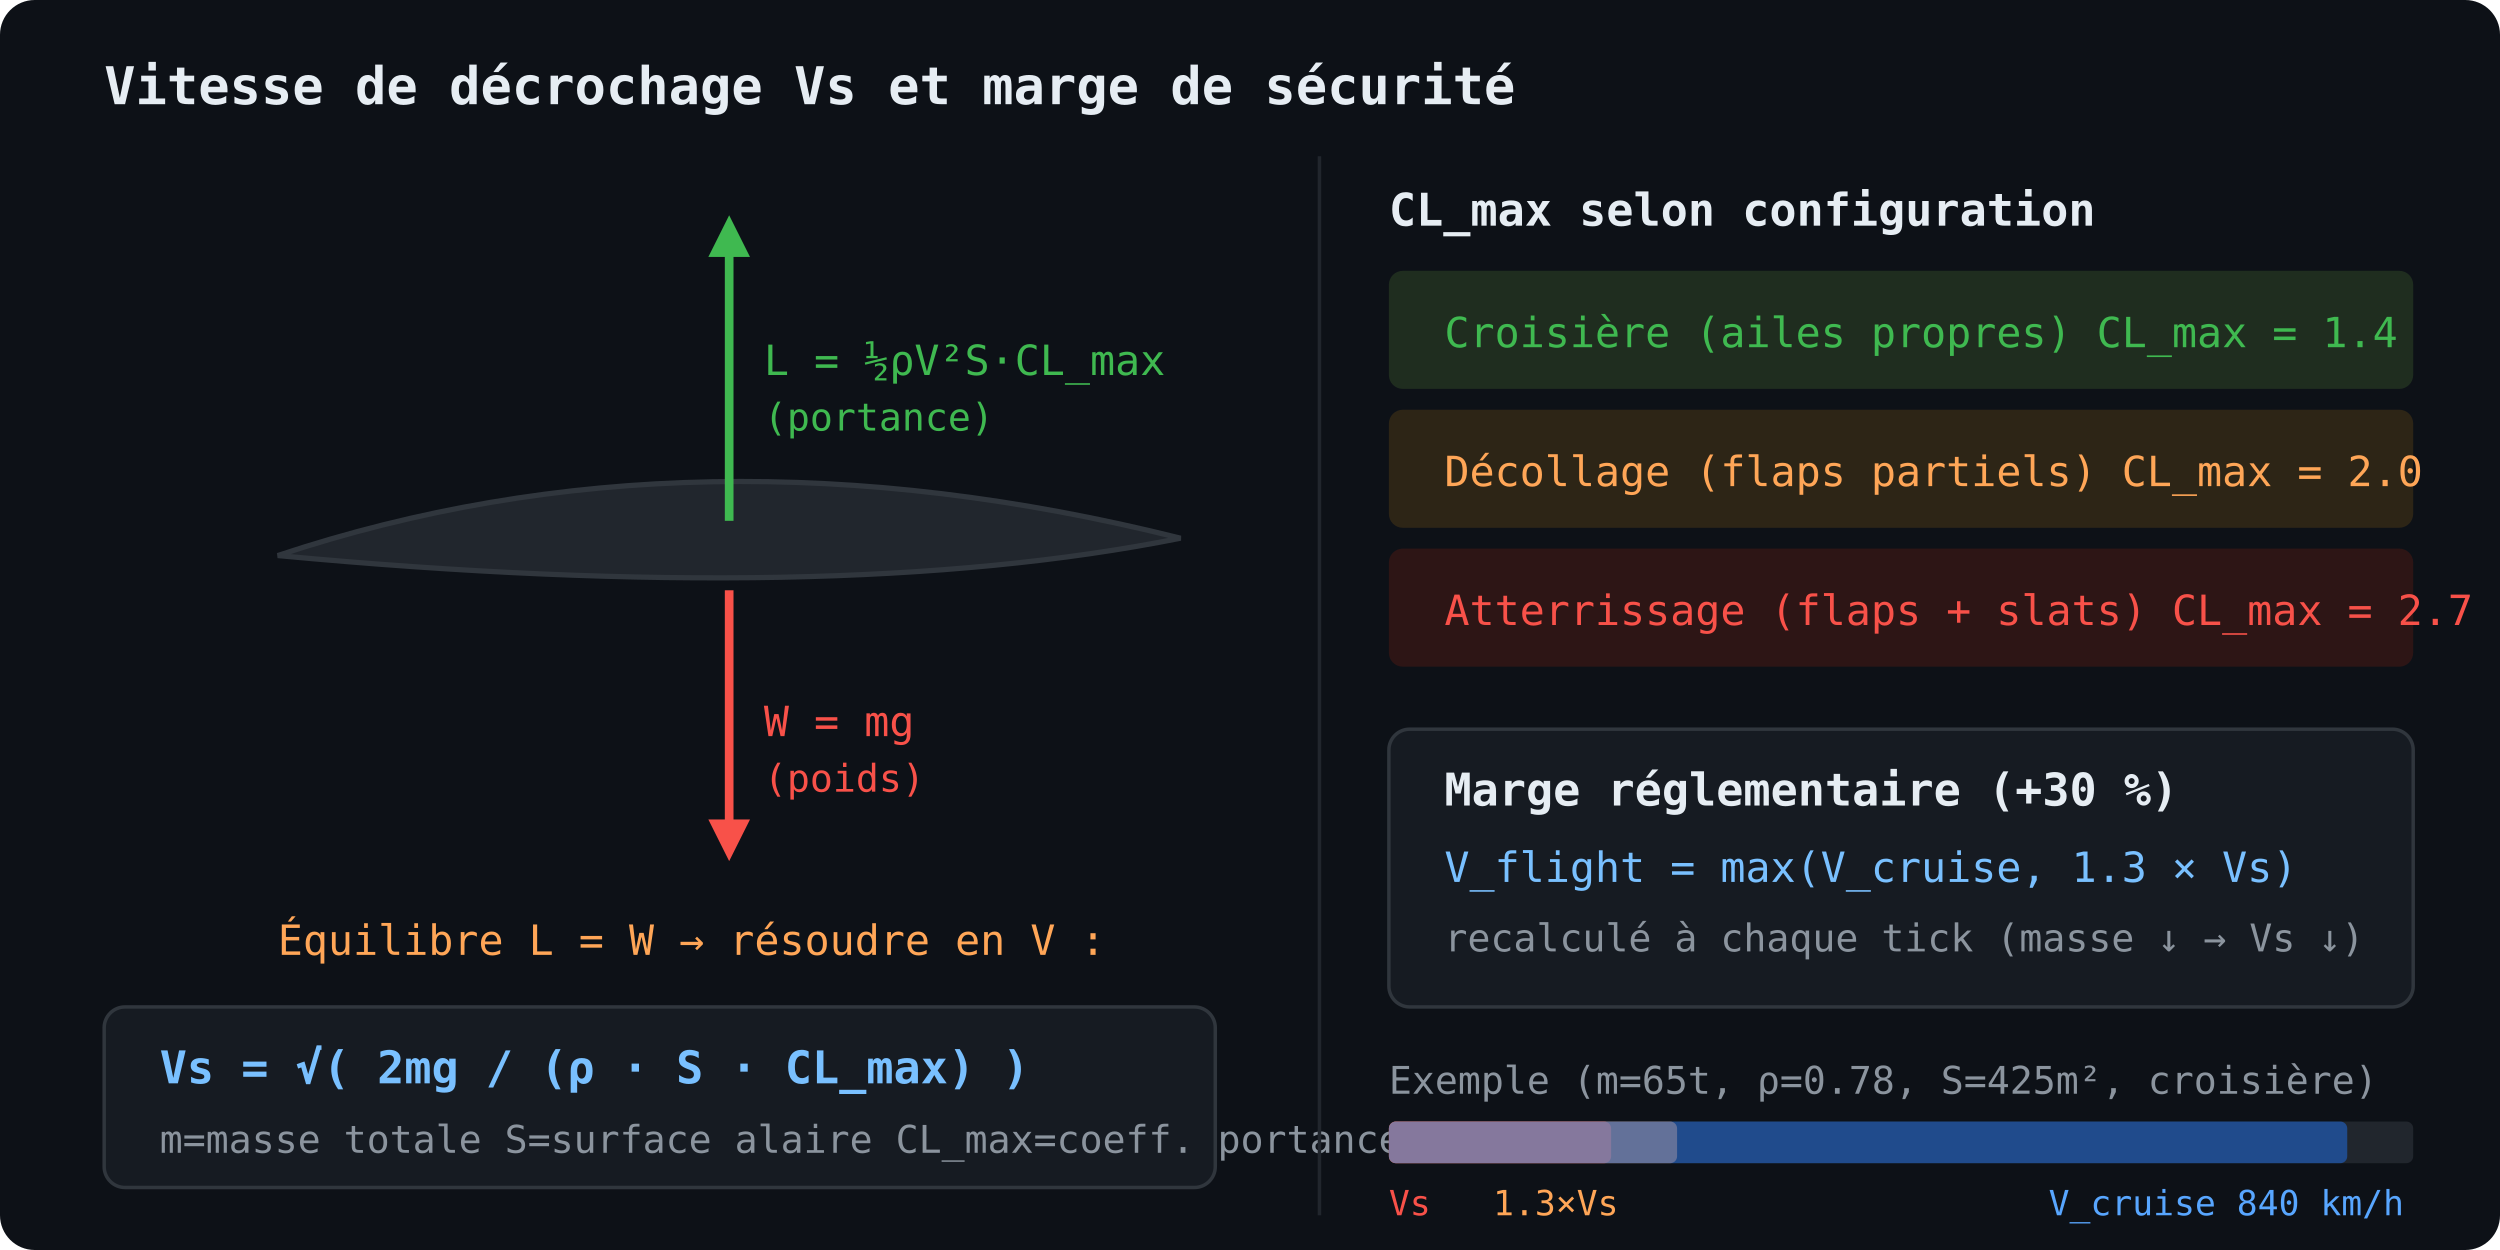
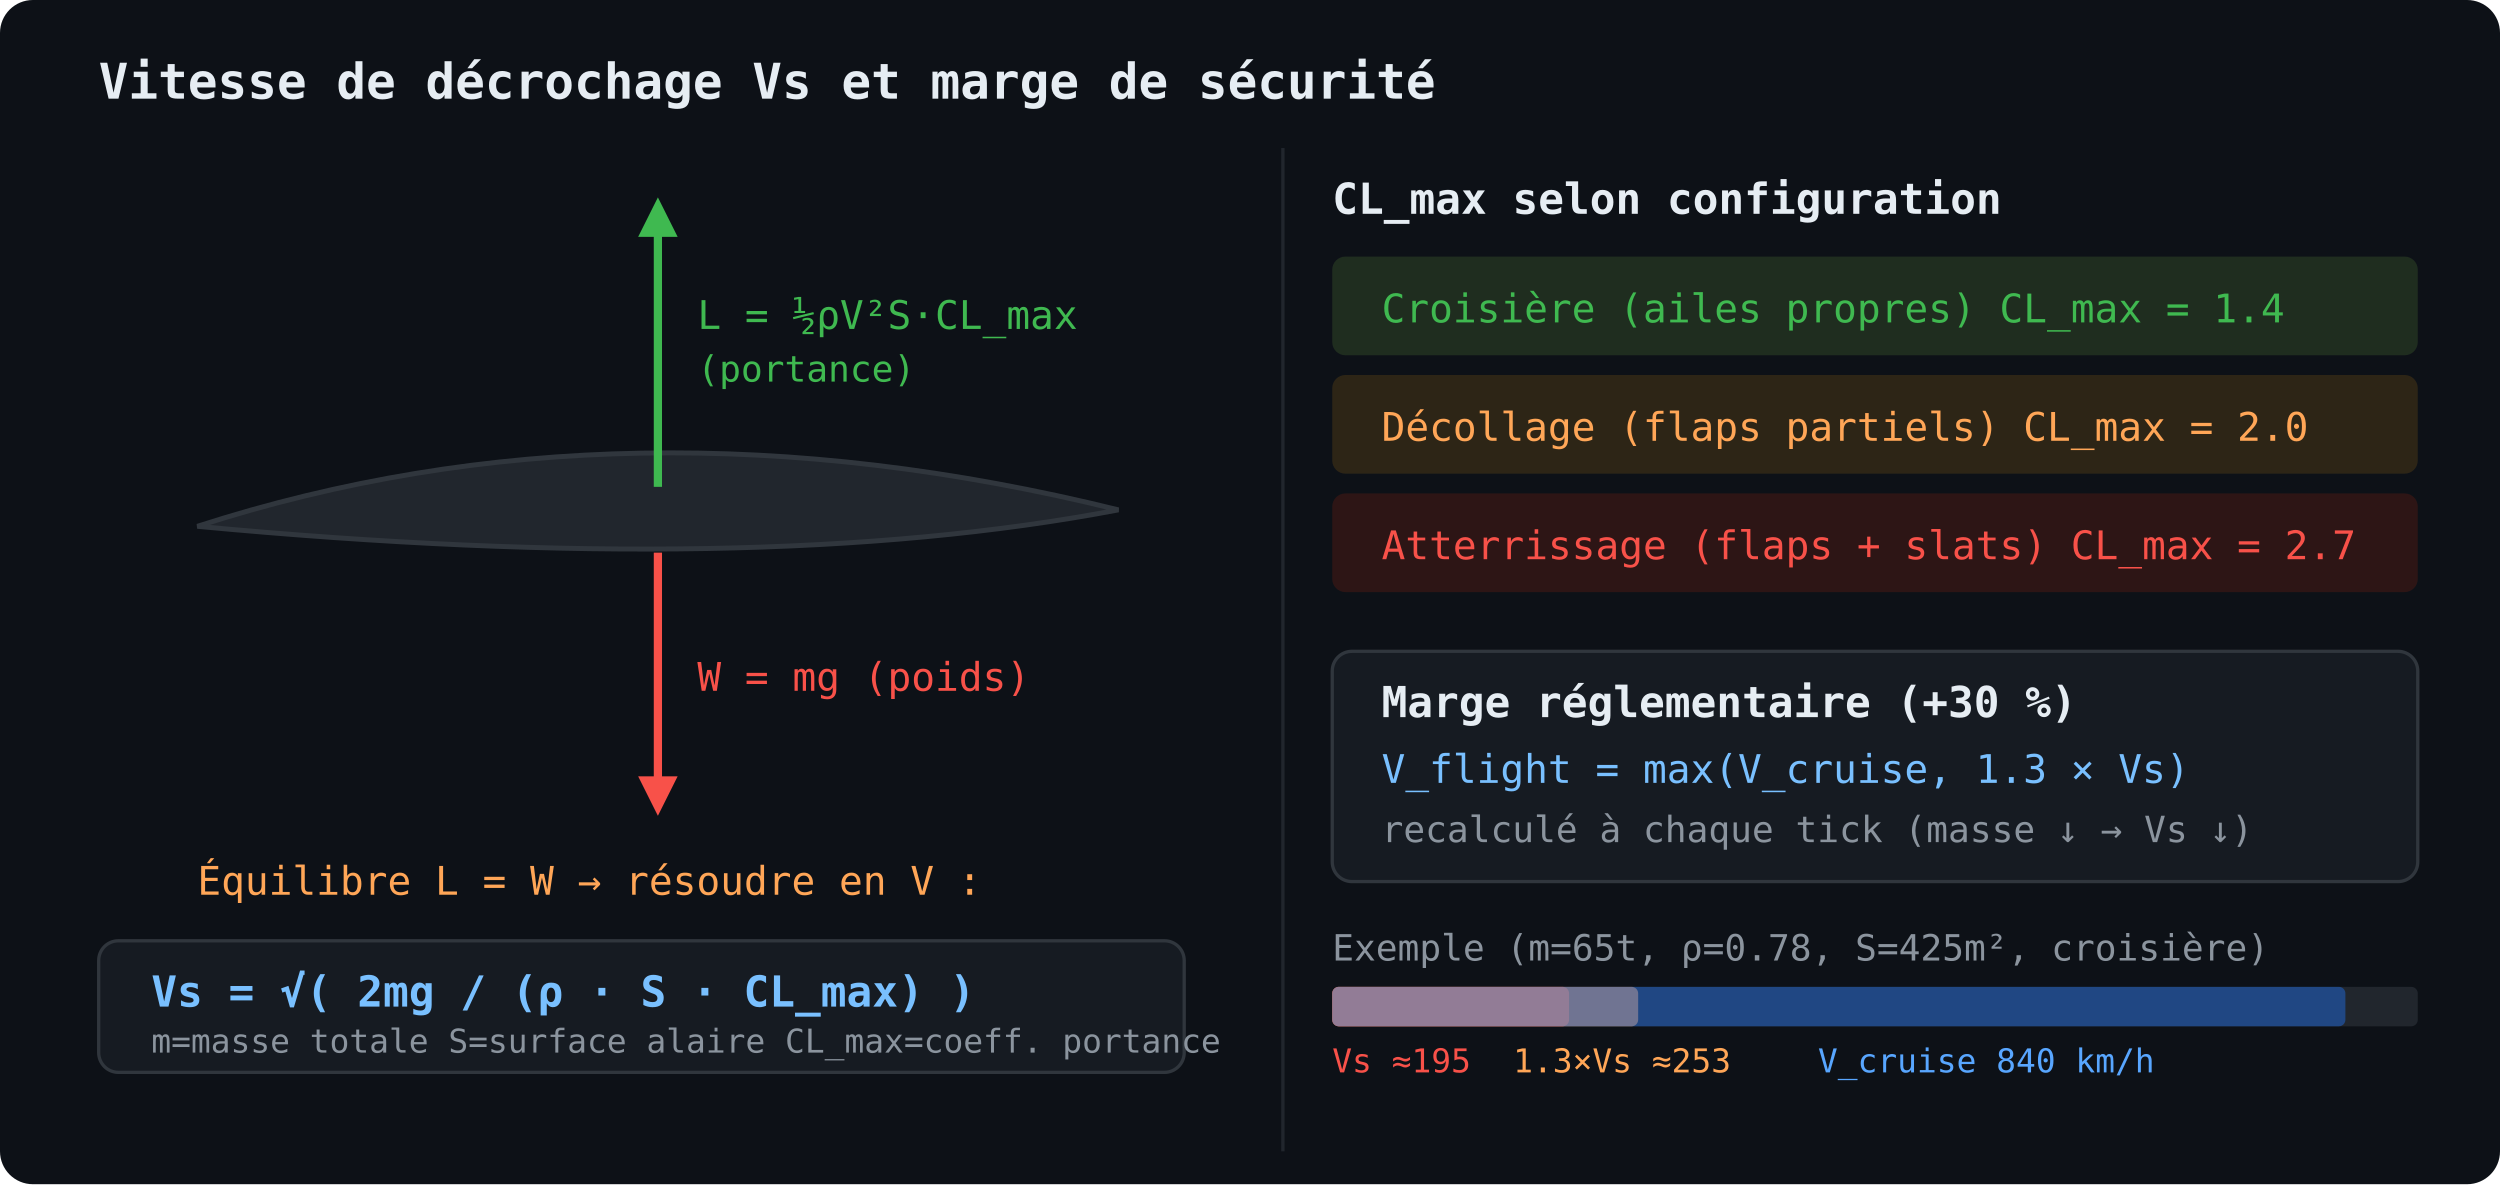
- <svg xmlns="http://www.w3.org/2000/svg" viewBox="0 0 720 360" font-family="monospace" font-size="13">
-   <rect width="720" height="360" fill="#0d1117" rx="10" />
+ <svg xmlns="http://www.w3.org/2000/svg" viewBox="0 0 760 360" font-family="monospace" font-size="13">
+   <rect width="760" height="360" fill="#0d1117" rx="10" />
  <text x="30" y="30" fill="#e6edf3" font-size="15" font-weight="bold">Vitesse de décrochage Vs et marge de sécurité</text>
-   <path d="M80,160 Q200,120 340,155 Q240,175 80,160 Z" fill="#21262d" stroke="#30363d" stroke-width="1.5" />
-   <line x1="210" y1="150" x2="210" y2="70" stroke="#3fb950" stroke-width="2.5" />
-   <polygon points="210,62 204,74 216,74" fill="#3fb950" />
-   <text x="220" y="108" fill="#3fb950" font-size="12">L = ½ρV²S·CL_max</text>
-   <text x="220" y="124" fill="#3fb950" font-size="11">(portance)</text>
-   <line x1="210" y1="170" x2="210" y2="240" stroke="#f85149" stroke-width="2.5" />
-   <polygon points="210,248 204,236 216,236" fill="#f85149" />
-   <text x="220" y="212" fill="#f85149" font-size="12">W = mg</text>
-   <text x="220" y="228" fill="#f85149" font-size="11">(poids)</text>
-   <text x="80" y="275" fill="#ffa657" font-size="12">Équilibre L = W  →  résoudre en V :</text>
-   <rect x="30" y="290" width="320" height="52" rx="6" fill="#161b22" stroke="#30363d" stroke-width="1" />
-   <text x="46" y="312" fill="#79c0ff" font-size="13" font-weight="bold">Vs = √( 2mg / (ρ · S · CL_max) )</text>
-   <text x="46" y="332" fill="#8b949e" font-size="11">m=masse totale  S=surface alaire  CL_max=coeff. portance</text>
-   <line x1="380" y1="45" x2="380" y2="350" stroke="#21262d" stroke-width="1" />
-   <text x="400" y="65" fill="#e6edf3" font-size="13" font-weight="bold">CL_max selon configuration</text>
-   <rect x="400" y="78" width="295" height="34" rx="4" fill="#1f2d1f" />
-   <text x="416" y="100" fill="#3fb950" font-size="12">Croisière  (ailes propres)     CL_max = 1.4</text>
-   <rect x="400" y="118" width="295" height="34" rx="4" fill="#2d2516" />
-   <text x="416" y="140" fill="#ffa657" font-size="12">Décollage  (flaps partiels)    CL_max = 2.0</text>
-   <rect x="400" y="158" width="295" height="34" rx="4" fill="#2d1515" />
-   <text x="416" y="180" fill="#f85149" font-size="12">Atterrissage (flaps + slats)   CL_max = 2.7</text>
-   <rect x="400" y="210" width="295" height="80" rx="6" fill="#161b22" stroke="#30363d" stroke-width="1" />
-   <text x="416" y="232" fill="#e6edf3" font-size="13" font-weight="bold">Marge réglementaire (+30 %)</text>
-   <text x="416" y="254" fill="#79c0ff" font-size="12">V_flight = max(V_cruise, 1.3 × Vs)</text>
-   <text x="416" y="274" fill="#8b949e" font-size="11">recalculé à chaque tick (masse ↓ → Vs ↓)</text>
-   <text x="400" y="315" fill="#8b949e" font-size="11">Exemple  (m=65t, ρ=0.78, S=425m², croisière)</text>
-   <rect x="400" y="323" width="295" height="12" rx="2" fill="#21262d" />
-   <rect x="400" y="323" width="64" height="12" rx="2" fill="#f85149" opacity="0.8" />
-   <rect x="400" y="323" width="83" height="12" rx="2" fill="#ffa657" opacity="0.6" />
-   <rect x="400" y="323" width="276" height="12" rx="2" fill="#1f6feb" opacity="0.5" />
-   <text x="400" y="350" fill="#f85149" font-size="10">Vs</text>
-   <text x="430" y="350" fill="#ffa657" font-size="10">1.3×Vs</text>
-   <text x="590" y="350" fill="#58a6ff" font-size="10">V_cruise 840 km/h</text>
+   <path d="M60,160 Q190,118 340,155 Q230,176 60,160 Z" fill="#21262d" stroke="#30363d" stroke-width="1.5" />
+   <line x1="200" y1="148" x2="200" y2="68" stroke="#3fb950" stroke-width="2.5" />
+   <polygon points="200,60 194,72 206,72" fill="#3fb950" />
+   <text x="212" y="100" fill="#3fb950" font-size="12">L = ½ρV²S·CL_max</text>
+   <text x="212" y="116" fill="#3fb950" font-size="11">(portance)</text>
+   <line x1="200" y1="168" x2="200" y2="240" stroke="#f85149" stroke-width="2.5" />
+   <polygon points="200,248 194,236 206,236" fill="#f85149" />
+   <text x="212" y="210" fill="#f85149" font-size="12">W = mg  (poids)</text>
+   <text x="60" y="272" fill="#ffa657" font-size="12">Équilibre L = W  →  résoudre en V :</text>
+   <rect x="30" y="286" width="330" height="40" rx="6" fill="#161b22" stroke="#30363d" stroke-width="1" />
+   <text x="46" y="306" fill="#79c0ff" font-size="13" font-weight="bold">Vs = √( 2mg / (ρ · S · CL_max) )</text>
+   <text x="46" y="320" fill="#8b949e" font-size="10">m=masse totale  S=surface alaire  CL_max=coeff. portance</text>
+   <line x1="390" y1="45" x2="390" y2="350" stroke="#21262d" stroke-width="1" />
+   <text x="405" y="65" fill="#e6edf3" font-size="13" font-weight="bold">CL_max selon configuration</text>
+   <rect x="405" y="78" width="330" height="30" rx="4" fill="#1f2d1f" />
+   <text x="420" y="98" fill="#3fb950" font-size="12">Croisière   (ailes propres)      CL_max = 1.4</text>
+   <rect x="405" y="114" width="330" height="30" rx="4" fill="#2d2516" />
+   <text x="420" y="134" fill="#ffa657" font-size="12">Décollage   (flaps partiels)     CL_max = 2.0</text>
+   <rect x="405" y="150" width="330" height="30" rx="4" fill="#2d1515" />
+   <text x="420" y="170" fill="#f85149" font-size="12">Atterrissage (flaps + slats)     CL_max = 2.7</text>
+   <rect x="405" y="198" width="330" height="70" rx="6" fill="#161b22" stroke="#30363d" stroke-width="1" />
+   <text x="420" y="218" fill="#e6edf3" font-size="13" font-weight="bold">Marge réglementaire (+30 %)</text>
+   <text x="420" y="238" fill="#79c0ff" font-size="12">V_flight = max(V_cruise, 1.3 × Vs)</text>
+   <text x="420" y="256" fill="#8b949e" font-size="11">recalculé à chaque tick  (masse ↓ → Vs ↓)</text>
+   <text x="405" y="292" fill="#8b949e" font-size="11">Exemple  (m=65t, ρ=0.78, S=425m², croisière)</text>
+   <rect x="405" y="300" width="330" height="12" rx="2" fill="#21262d" />
+   <rect x="405" y="300" width="72" height="12" rx="2" fill="#f85149" opacity="0.85" />
+   <rect x="405" y="300" width="93" height="12" rx="2" fill="#ffa657" opacity="0.65" />
+   <rect x="405" y="300" width="308" height="12" rx="2" fill="#1f6feb" opacity="0.45" />
+   <text x="405" y="326" fill="#f85149" font-size="10">Vs ≈195</text>
+   <text x="460" y="326" fill="#ffa657" font-size="10">1.3×Vs ≈253</text>
+   <text x="655" y="326" fill="#58a6ff" font-size="10" text-anchor="end">V_cruise 840 km/h</text>
</svg>
